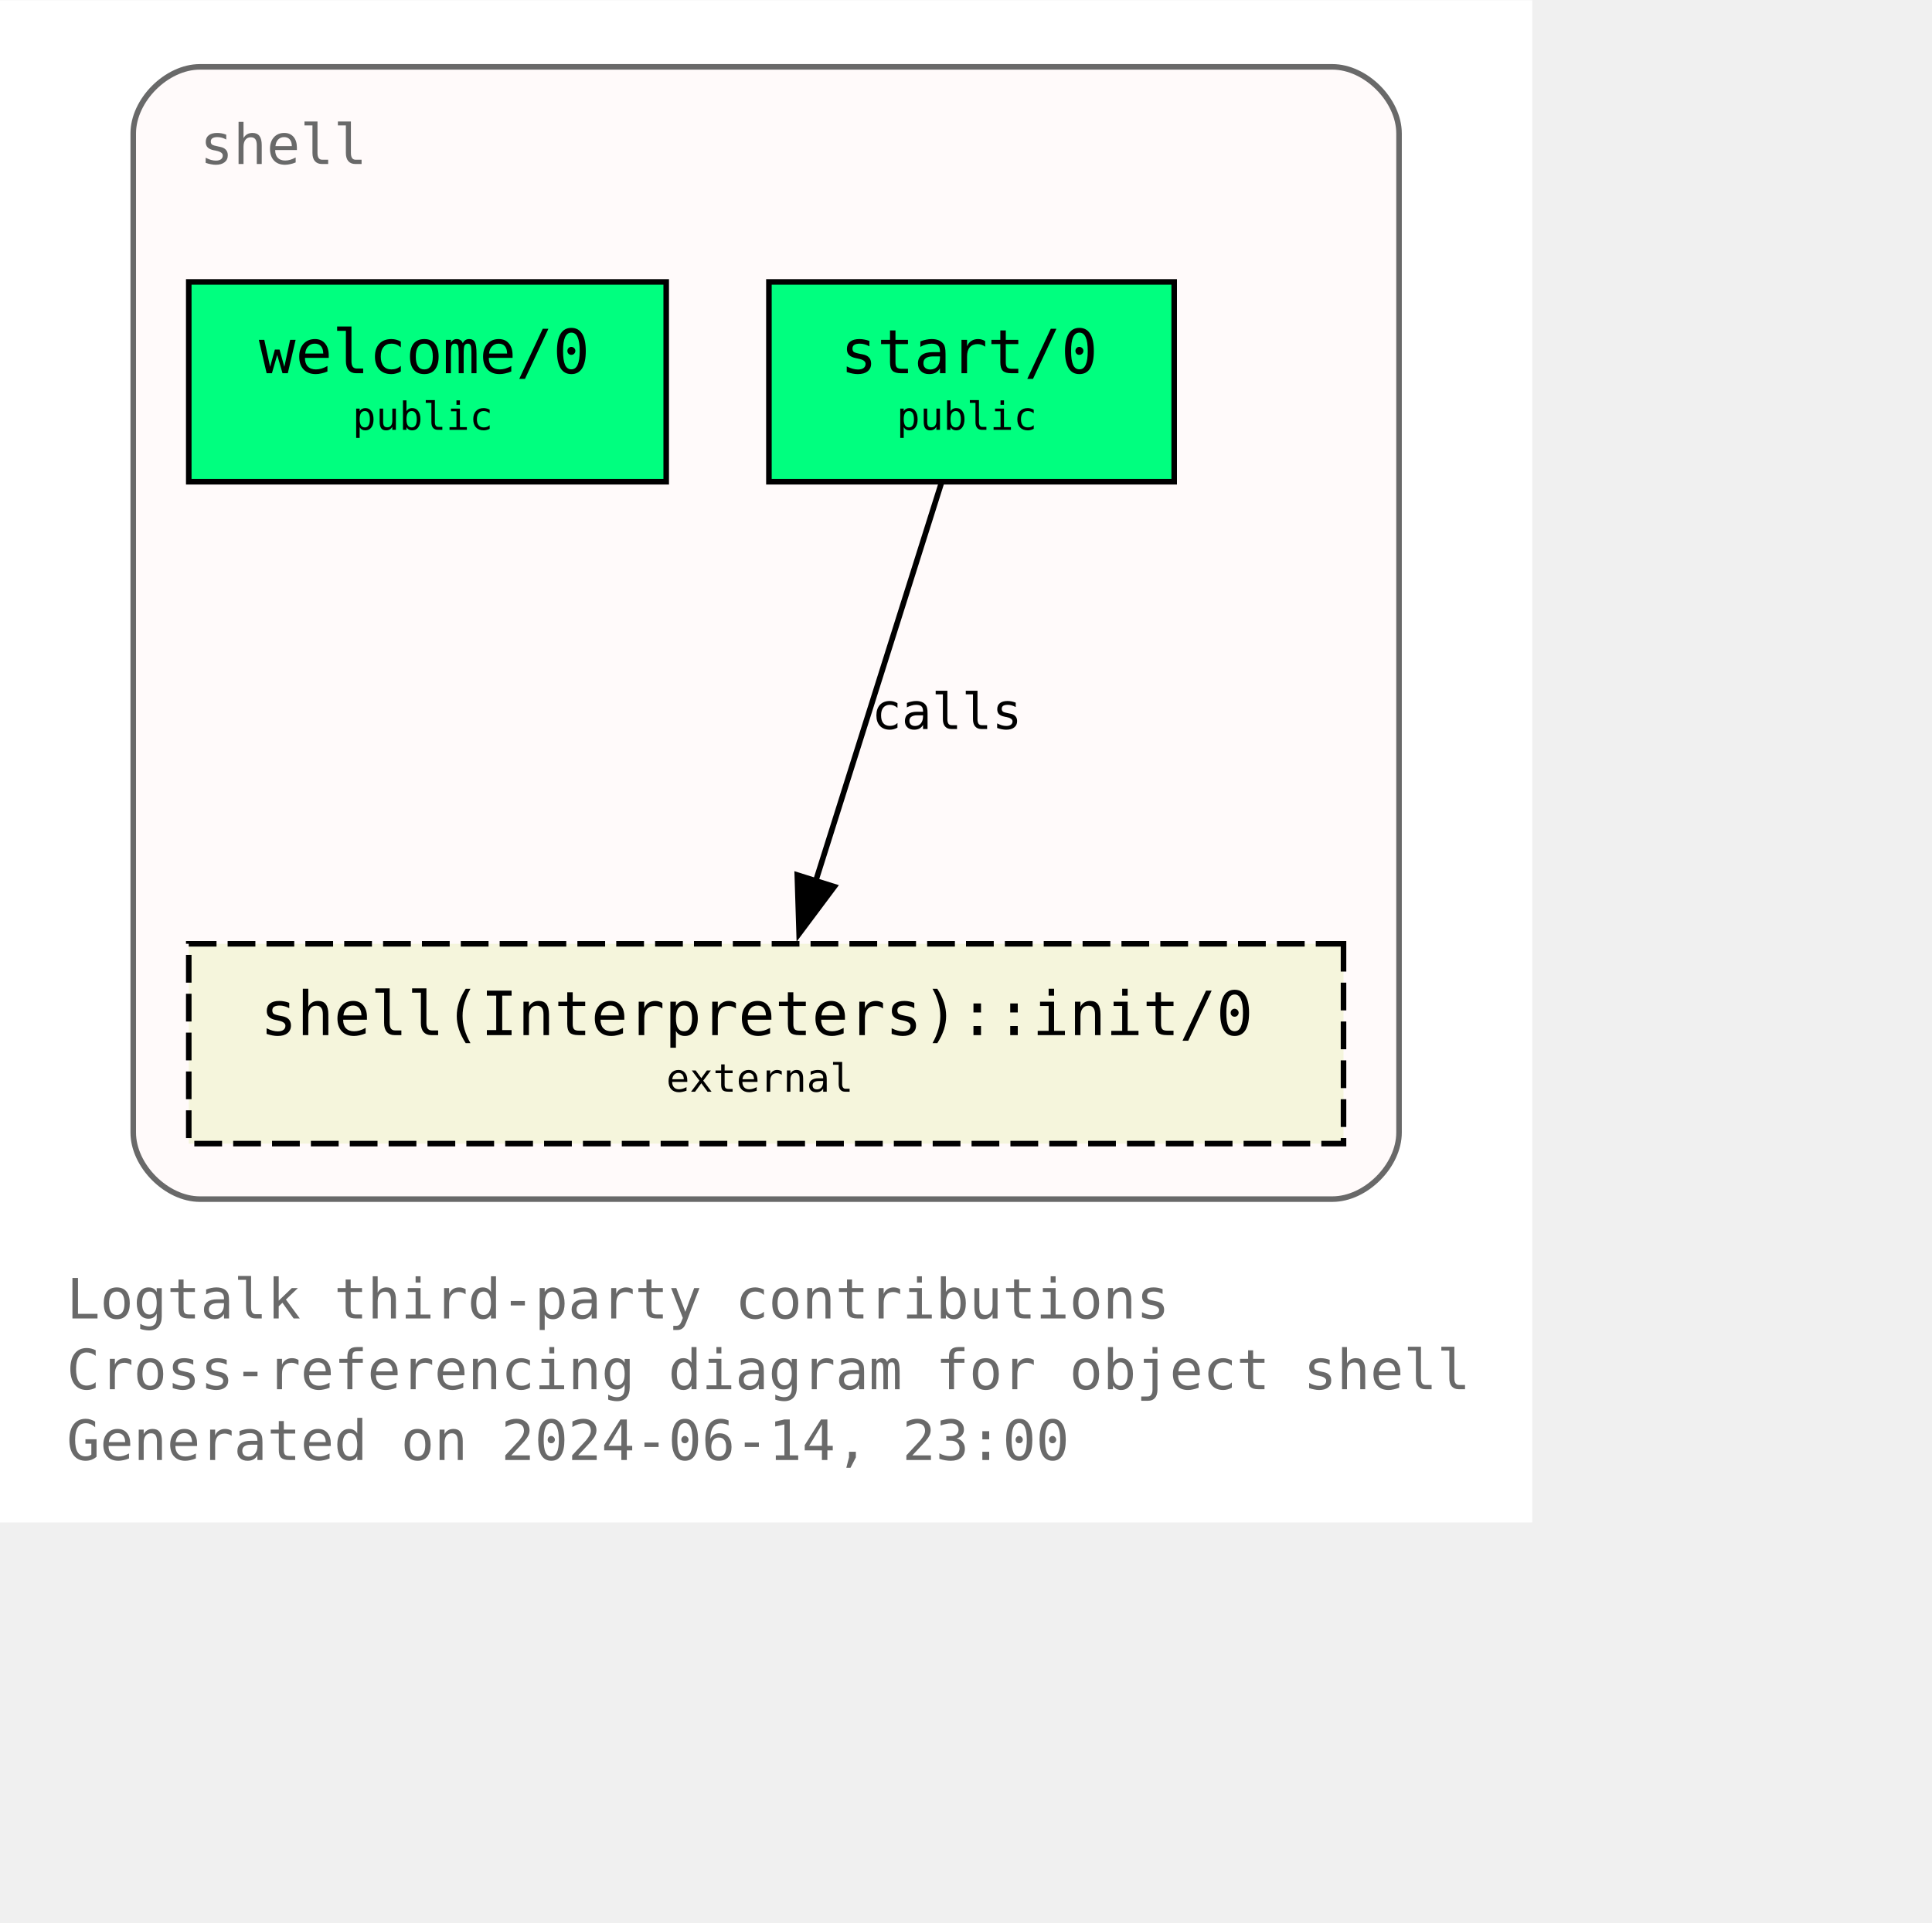
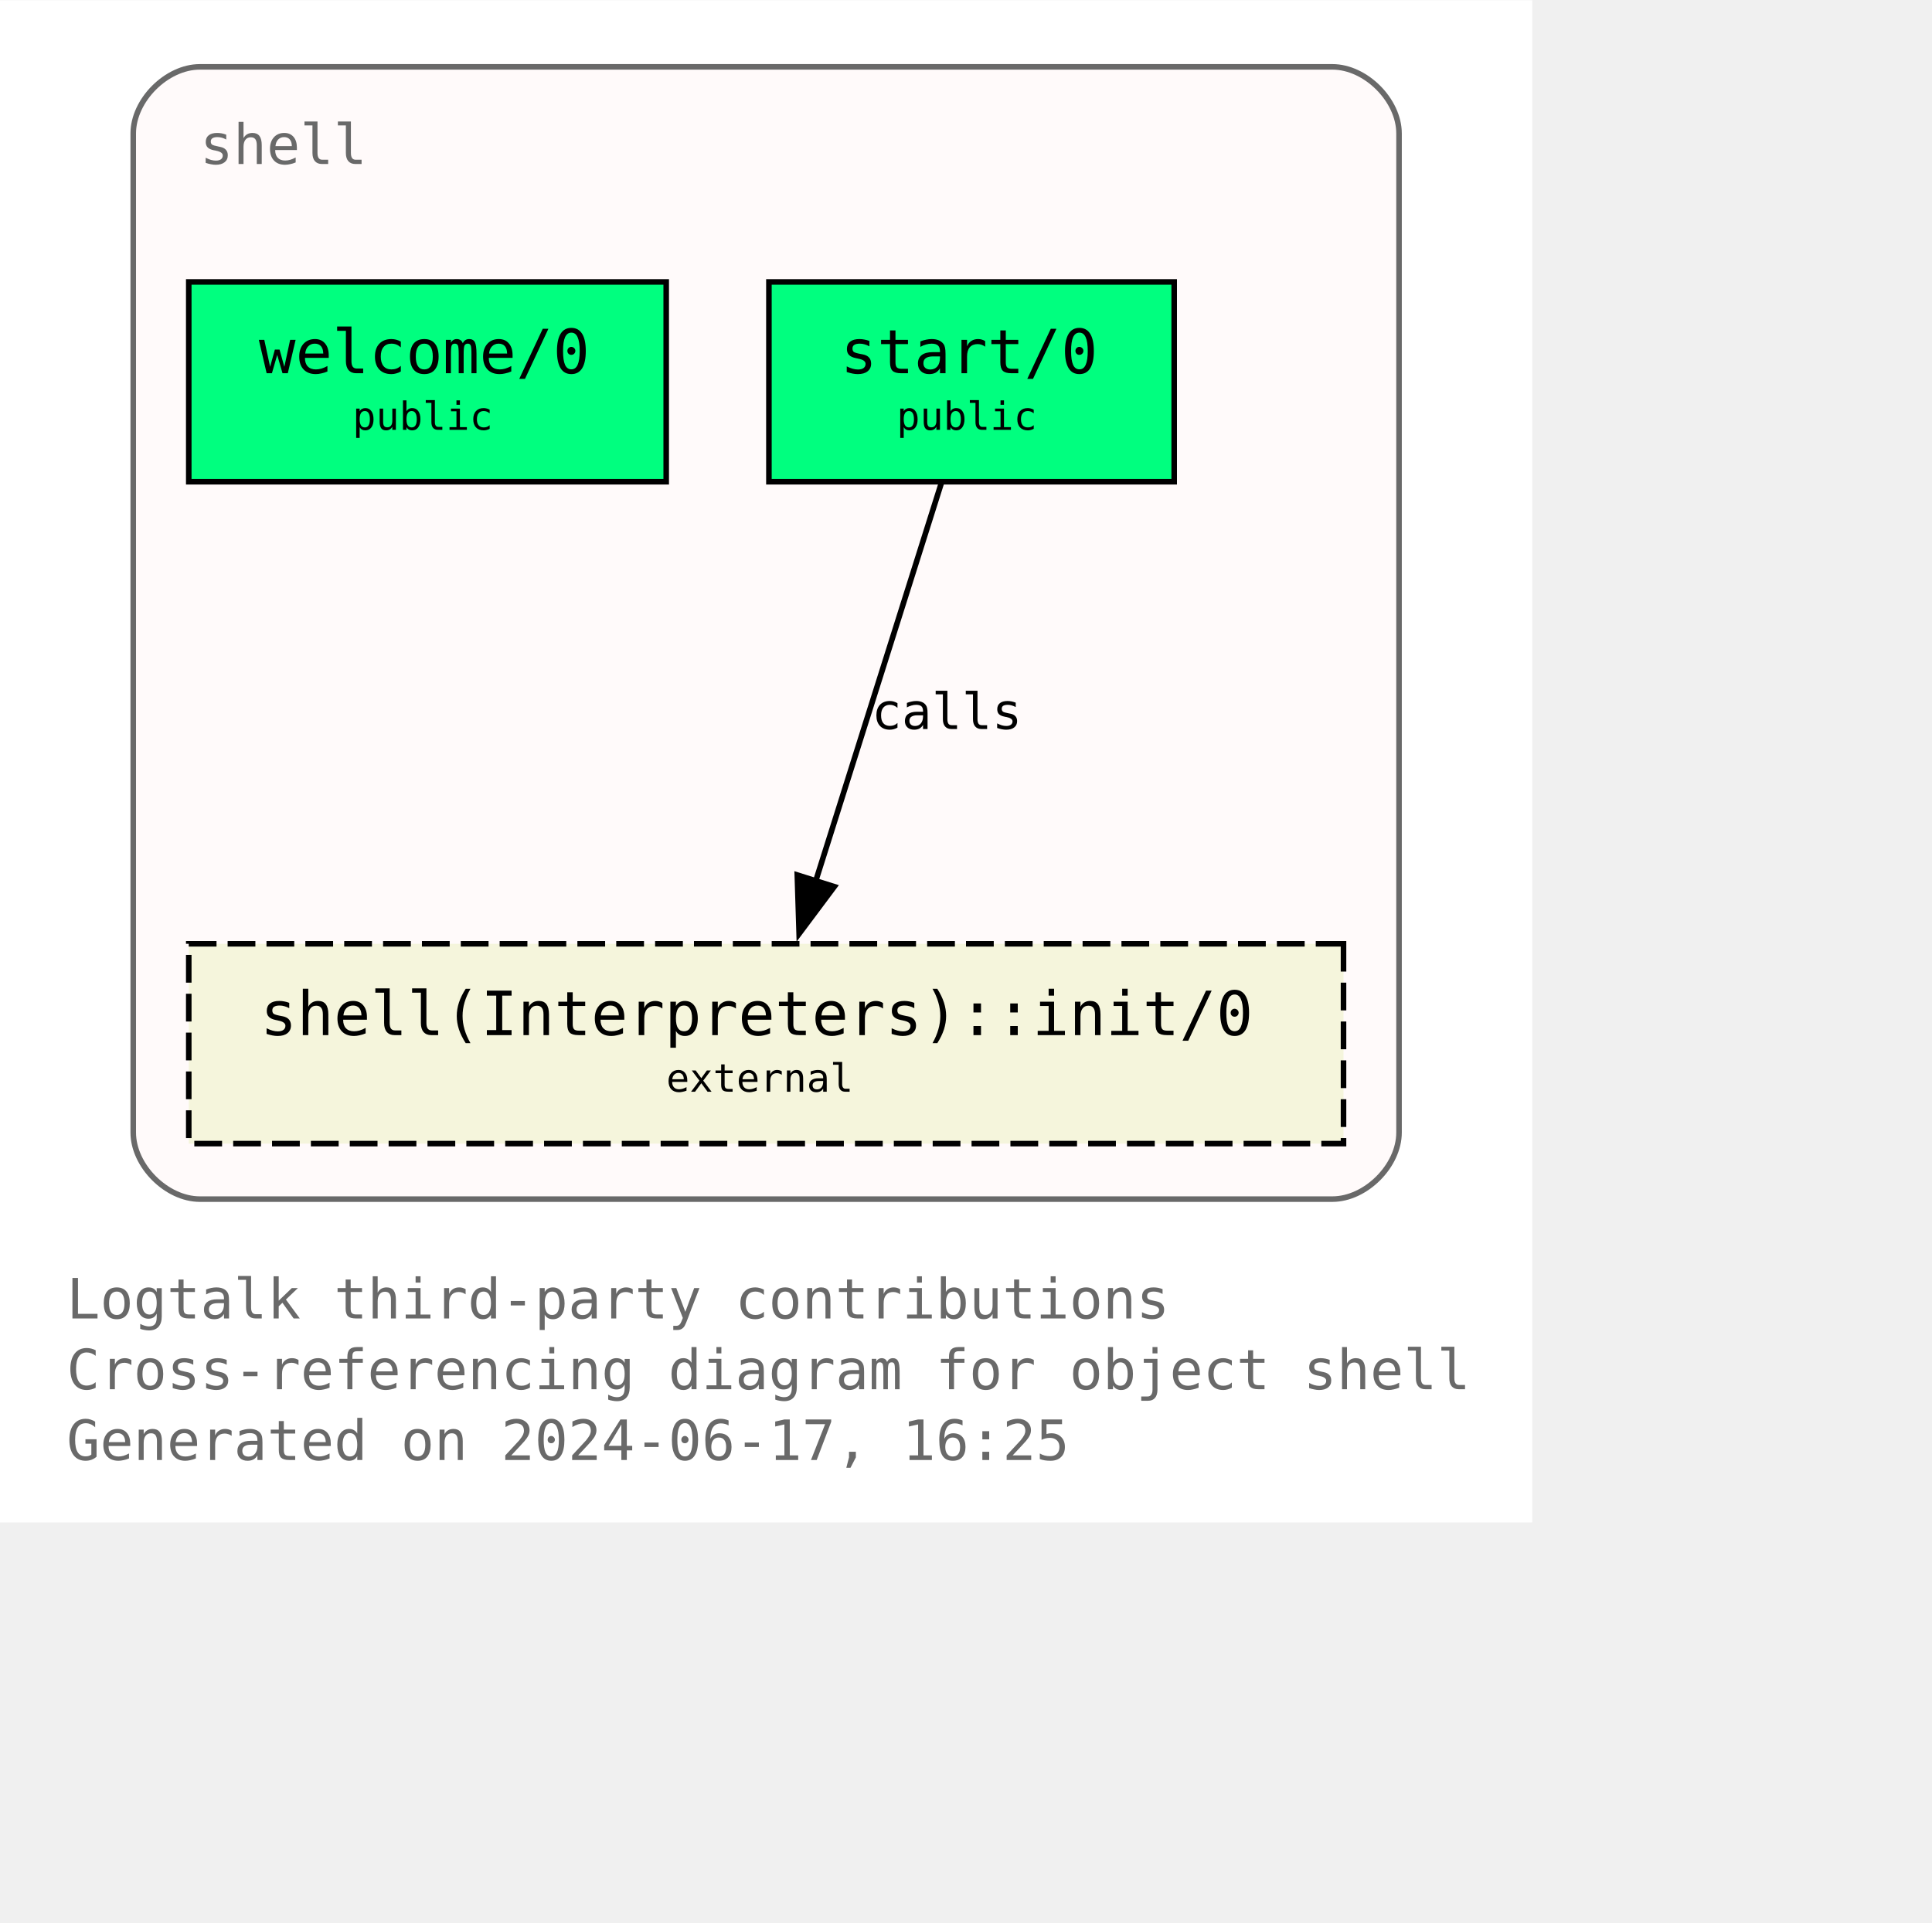
<svg xmlns="http://www.w3.org/2000/svg" xmlns:xlink="http://www.w3.org/1999/xlink" width="420pt" height="418pt" viewBox="72.00 72.00 348.00 346.25">
  <g id="graph0" class="graph" transform="scale(1 1) rotate(0) translate(76 342.25)">
    <polygon fill="white" stroke="none" points="-4,4 -4,-270.25 272,-270.25 272,4 -4,4" />
    <text text-anchor="start" x="8" y="-32.75" font-family="Monospace" font-size="10.00" fill="dimgray">Logtalk third-party contributions</text>
    <text text-anchor="start" x="8" y="-20" font-family="Monospace" font-size="10.00" fill="dimgray">Cross-referencing diagram for object shell</text>
-     <text text-anchor="start" x="8" y="-7.25" font-family="Monospace" font-size="10.00" fill="dimgray">Generated on 2024-06-14, 23:00</text>
+     <text text-anchor="start" x="8" y="-7.25" font-family="Monospace" font-size="10.00" fill="dimgray">Generated on 2024-06-17, 16:25</text>
    <g id="clust1" class="cluster">
      <g id="a_clust1">
        <a xlink:title="shell">
          <path fill="snow" stroke="dimgray" d="M32,-54.25C32,-54.25 236,-54.25 236,-54.25 242,-54.25 248,-60.25 248,-66.25 248,-66.25 248,-246.25 248,-246.25 248,-252.25 242,-258.25 236,-258.25 236,-258.25 32,-258.25 32,-258.25 26,-258.25 20,-252.25 20,-246.25 20,-246.25 20,-66.25 20,-66.25 20,-60.25 26,-54.25 32,-54.25" />
          <g id="a_clust1_0">
-             <a xlink:href="https://github.com/LogtalkDotOrg/logtalk3/tree/a4c627b7d6ca269e19507513cfa614c990d3cfe5/contributions/verdi_neruda/shell.lgt" xlink:title="https://github.com/LogtalkDotOrg/logtalk3/tree/a4c627b7d6ca269e19507513cfa614c990d3cfe5/contributions/verdi_neruda/shell.lgt">
+             <a xlink:href="https://github.com/LogtalkDotOrg/logtalk3/tree/1e25e2918117e450f20c21ade2c3c86e81975eef/contributions/verdi_neruda/shell.lgt" xlink:title="https://github.com/LogtalkDotOrg/logtalk3/tree/1e25e2918117e450f20c21ade2c3c86e81975eef/contributions/verdi_neruda/shell.lgt">
              <text text-anchor="start" x="32" y="-240.75" font-family="Monospace" font-size="10.00" fill="dimgray">shell</text>
            </a>
          </g>
        </a>
      </g>
    </g>
    <g id="node1" class="node">
      <g id="a_node1">
-         <a xlink:href="https://github.com/LogtalkDotOrg/logtalk3/tree/a4c627b7d6ca269e19507513cfa614c990d3cfe5/contributions/verdi_neruda/shell.lgt#L346" xlink:title="https://github.com/LogtalkDotOrg/logtalk3/tree/a4c627b7d6ca269e19507513cfa614c990d3cfe5/contributions/verdi_neruda/shell.lgt#L346">
+         <a xlink:href="https://github.com/LogtalkDotOrg/logtalk3/tree/1e25e2918117e450f20c21ade2c3c86e81975eef/contributions/verdi_neruda/shell.lgt#L346" xlink:title="https://github.com/LogtalkDotOrg/logtalk3/tree/1e25e2918117e450f20c21ade2c3c86e81975eef/contributions/verdi_neruda/shell.lgt#L346">
          <polygon fill="springgreen" stroke="black" points="116,-219.5 30,-219.5 30,-183.5 116,-183.5 116,-219.5" />
          <text text-anchor="start" x="37.88" y="-204.07" font-family="Monospace" font-size="9.00"> </text>
          <text text-anchor="start" x="42.62" y="-203.05" font-family="Monospace" font-size="11.00">welcome/0</text>
          <text text-anchor="start" x="102.88" y="-204.07" font-family="Monospace" font-size="9.00"> </text>
          <text text-anchor="start" x="37.88" y="-191.95" font-family="Monospace" font-size="9.00"> </text>
          <text text-anchor="start" x="59.5" y="-192.85" font-family="Monospace" font-size="7.00">public</text>
          <text text-anchor="start" x="102.88" y="-191.95" font-family="Monospace" font-size="9.00"> </text>
        </a>
      </g>
    </g>
    <g id="node2" class="node">
      <g id="a_node2">
-         <a xlink:href="https://github.com/LogtalkDotOrg/logtalk3/tree/a4c627b7d6ca269e19507513cfa614c990d3cfe5/contributions/verdi_neruda/shell.lgt#L358" xlink:title="https://github.com/LogtalkDotOrg/logtalk3/tree/a4c627b7d6ca269e19507513cfa614c990d3cfe5/contributions/verdi_neruda/shell.lgt#L358">
+         <a xlink:href="https://github.com/LogtalkDotOrg/logtalk3/tree/1e25e2918117e450f20c21ade2c3c86e81975eef/contributions/verdi_neruda/shell.lgt#L358" xlink:title="https://github.com/LogtalkDotOrg/logtalk3/tree/1e25e2918117e450f20c21ade2c3c86e81975eef/contributions/verdi_neruda/shell.lgt#L358">
          <polygon fill="springgreen" stroke="black" points="207.5,-219.5 134.5,-219.5 134.5,-183.5 207.5,-183.5 207.5,-219.5" />
          <text text-anchor="start" x="142.38" y="-204.07" font-family="Monospace" font-size="9.00"> </text>
          <text text-anchor="start" x="147.38" y="-203.05" font-family="Monospace" font-size="11.00">start/0</text>
          <text text-anchor="start" x="194.38" y="-204.07" font-family="Monospace" font-size="9.00"> </text>
          <text text-anchor="start" x="142.38" y="-191.95" font-family="Monospace" font-size="9.00"> </text>
          <text text-anchor="start" x="157.5" y="-192.85" font-family="Monospace" font-size="7.00">public</text>
          <text text-anchor="start" x="194.38" y="-191.95" font-family="Monospace" font-size="9.00"> </text>
        </a>
      </g>
    </g>
    <g id="node3" class="node">
      <g id="a_node3">
        <a xlink:href="https://logtalk.org/library/shell_1.html#init-0" xlink:title="https://logtalk.org/library/shell_1.html#init-0">
          <polygon fill="beige" stroke="black" stroke-dasharray="5,2" points="238,-100.25 30,-100.25 30,-64.25 238,-64.25 238,-100.25" />
          <text text-anchor="start" x="37.88" y="-84.83" font-family="Monospace" font-size="9.00"> </text>
          <text text-anchor="start" x="42.88" y="-83.8" font-family="Monospace" font-size="11.00">shell(Interpreters)::init/0</text>
          <text text-anchor="start" x="224.88" y="-84.83" font-family="Monospace" font-size="9.00"> </text>
          <text text-anchor="start" x="37.88" y="-72.7" font-family="Monospace" font-size="9.00"> </text>
          <text text-anchor="start" x="116" y="-73.6" font-family="Monospace" font-size="7.00">external</text>
          <text text-anchor="start" x="224.88" y="-72.7" font-family="Monospace" font-size="9.00"> </text>
        </a>
      </g>
    </g>
    <g id="edge1" class="edge">
      <g id="a_edge1">
-         <a xlink:href="https://github.com/LogtalkDotOrg/logtalk3/tree/a4c627b7d6ca269e19507513cfa614c990d3cfe5/contributions/verdi_neruda/shell.lgt#L360" xlink:title="calls">
+         <a xlink:href="https://github.com/LogtalkDotOrg/logtalk3/tree/1e25e2918117e450f20c21ade2c3c86e81975eef/contributions/verdi_neruda/shell.lgt#L360" xlink:title="calls">
          <path fill="none" stroke="black" d="M165.54,-183.2C159.58,-164.32 149.96,-133.81 142.9,-111.46" />
          <polygon fill="black" stroke="black" points="146.28,-110.55 139.94,-102.07 139.61,-112.65 146.28,-110.55" />
        </a>
      </g>
      <g id="a_edge1-label">
-         <a xlink:href="https://github.com/LogtalkDotOrg/logtalk3/tree/a4c627b7d6ca269e19507513cfa614c990d3cfe5/contributions/verdi_neruda/shell.lgt#L360" xlink:title="https://github.com/LogtalkDotOrg/logtalk3/tree/a4c627b7d6ca269e19507513cfa614c990d3cfe5/contributions/verdi_neruda/shell.lgt#L360">
+         <a xlink:href="https://github.com/LogtalkDotOrg/logtalk3/tree/1e25e2918117e450f20c21ade2c3c86e81975eef/contributions/verdi_neruda/shell.lgt#L360" xlink:title="https://github.com/LogtalkDotOrg/logtalk3/tree/1e25e2918117e450f20c21ade2c3c86e81975eef/contributions/verdi_neruda/shell.lgt#L360">
          <text text-anchor="start" x="153" y="-138.95" font-family="Monospace" font-size="9.00">calls</text>
        </a>
      </g>
    </g>
  </g>
</svg>
